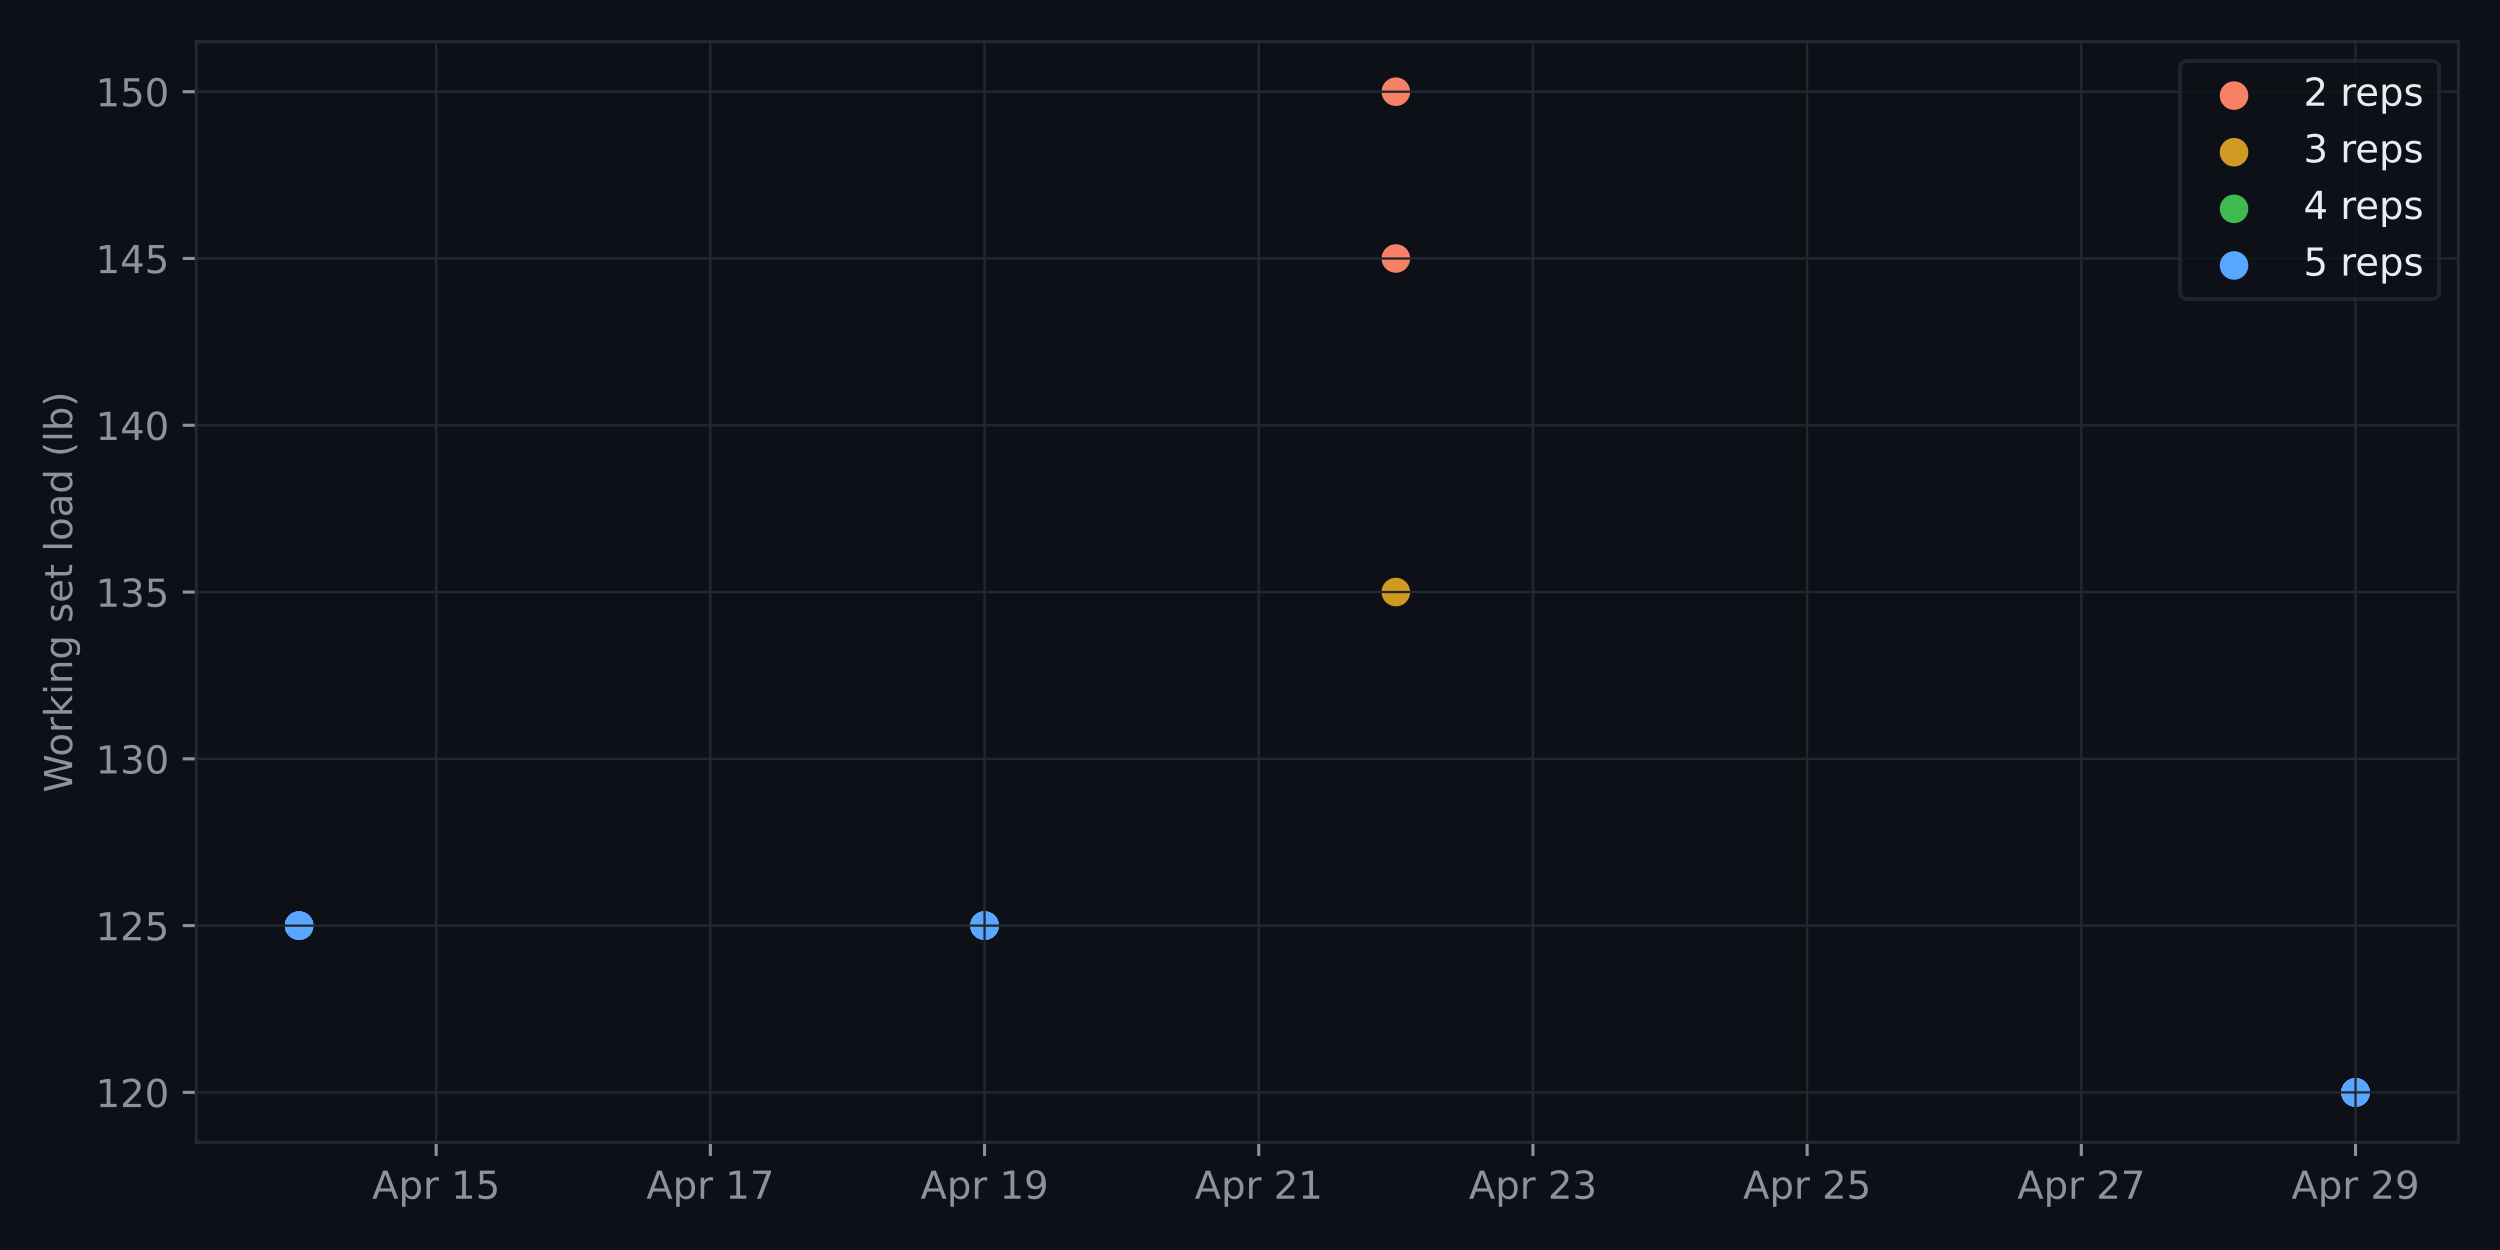
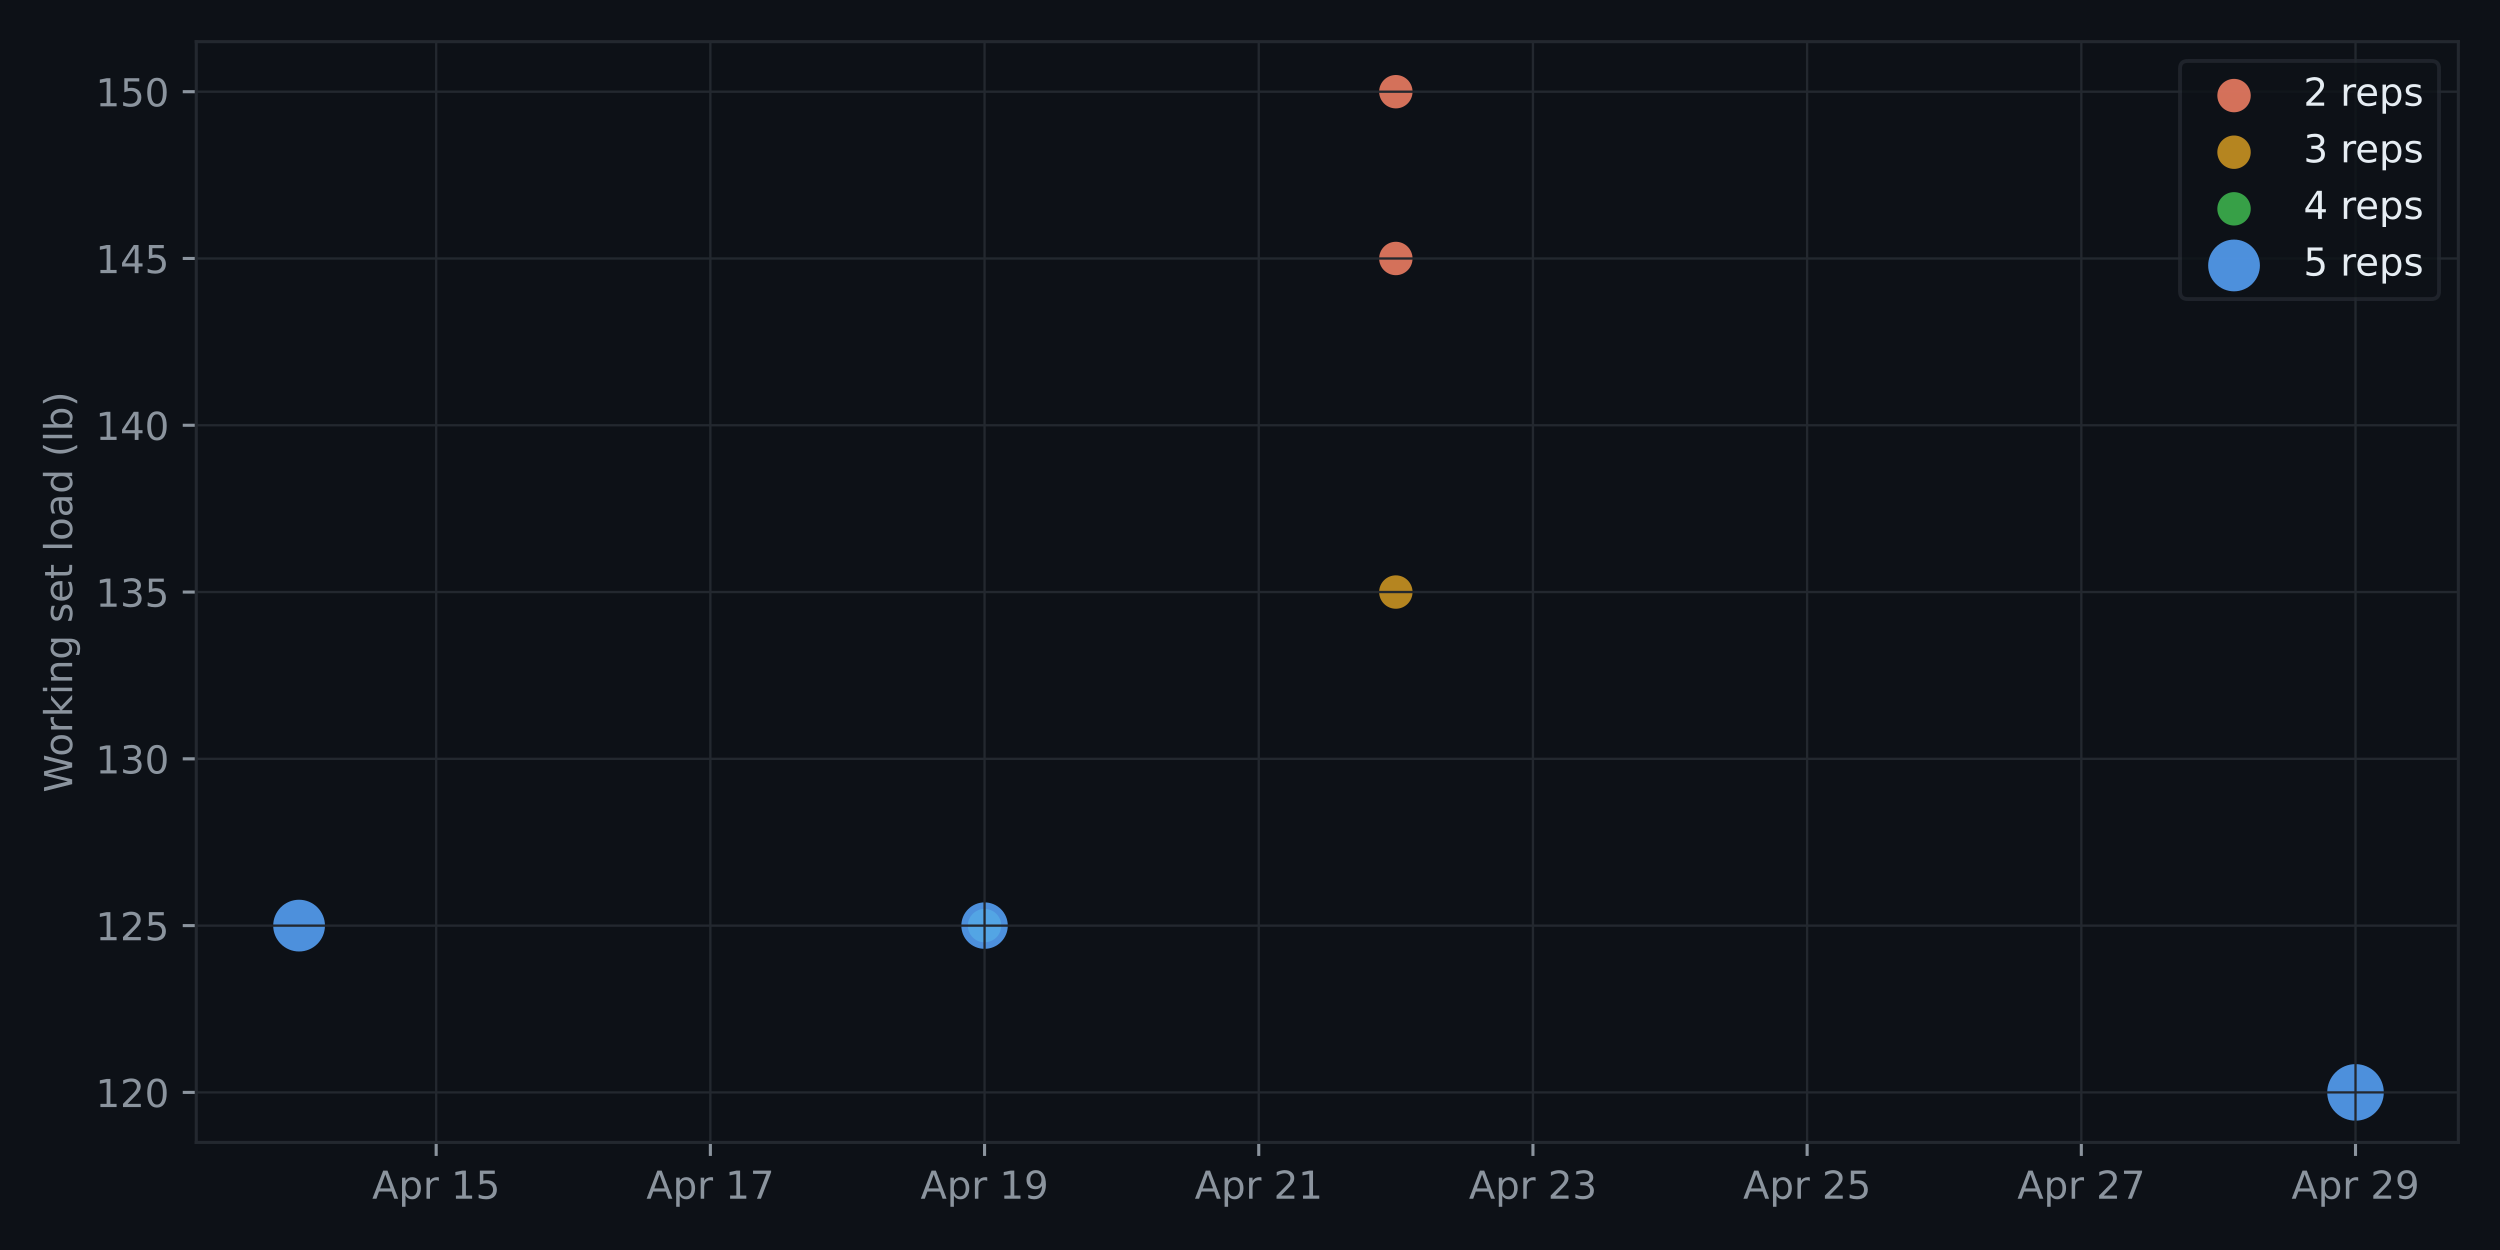
<svg xmlns="http://www.w3.org/2000/svg" xmlns:xlink="http://www.w3.org/1999/xlink" width="648pt" height="324pt" viewBox="0 0 648 324" version="1.1">
  <defs>
    <style type="text/css">*{stroke-linejoin: round; stroke-linecap: butt}</style>
  </defs>
  <g id="figure_1">
    <g id="patch_1">
      <path d="M 0 324  L 648 324  L 648 0  L 0 0  z " style="fill: #0d1117" />
    </g>
    <g id="axes_1">
      <g id="patch_2">
        <path d="M 50.87 296.12  L 637.2 296.12  L 637.2 10.8  L 50.87 10.8  z " style="fill: #0d1117" />
      </g>
      <g id="PathCollection_1">
-         <defs>
-           <path id="C0_0_40875db6db" d="M 0 3.708  C 0.983 3.708 1.927 3.317 2.622 2.622  C 3.317 1.927 3.708 0.983 3.708 -0  C 3.708 -0.983 3.317 -1.927 2.622 -2.622  C 1.927 -3.317 0.983 -3.708 0 -3.708  C -0.983 -3.708 -1.927 -3.317 -2.622 -2.622  C -3.317 -1.927 -3.708 -0.983 -3.708 0  C -3.708 0.983 -3.317 1.927 -2.622 2.622  C -1.927 3.317 -0.983 3.708 0 3.708  z " />
-         </defs>
-         <g clip-path="url(#p4d565f44de)">
-           <use xlink:href="#C0_0_40875db6db" x="361.803" y="66.999" style="fill: #f78166" />
-         </g>
-         <g clip-path="url(#p4d565f44de)">
-           <use xlink:href="#C0_0_40875db6db" x="361.803" y="23.769" style="fill: #f78166" />
-         </g>
+         <path d="M 361.803 71.33  C 362.951 71.33 364.052 70.873 364.864 70.061  C 365.676 69.249 366.133 68.148 366.133 66.999  C 366.133 65.851 365.676 64.75 364.864 63.938  C 364.052 63.126 362.951 62.669 361.803 62.669  C 360.654 62.669 359.553 63.126 358.741 63.938  C 357.929 64.75 357.472 65.851 357.472 66.999  C 357.472 68.148 357.929 69.249 358.741 70.061  C 359.553 70.873 360.654 71.33 361.803 71.33  z " clip-path="url(#p6fd872d9b6)" style="fill: #f78166; fill-opacity: 0.85" />
+         <path d="M 361.803 28.099  C 362.951 28.099 364.052 27.643 364.864 26.831  C 365.676 26.019 366.133 24.917 366.133 23.769  C 366.133 22.621 365.676 21.519 364.864 20.707  C 364.052 19.895 362.951 19.439 361.803 19.439  C 360.654 19.439 359.553 19.895 358.741 20.707  C 357.929 21.519 357.472 22.621 357.472 23.769  C 357.472 24.917 357.929 26.019 358.741 26.831  C 359.553 27.643 360.654 28.099 361.803 28.099  z " clip-path="url(#p6fd872d9b6)" style="fill: #f78166; fill-opacity: 0.85" />
      </g>
      <g id="PathCollection_2">
-         <path d="M 361.803 157.168  C 362.786 157.168 363.729 156.777 364.425 156.082  C 365.12 155.387 365.511 154.443 365.511 153.46  C 365.511 152.477 365.12 151.533 364.425 150.838  C 363.729 150.143 362.786 149.752 361.803 149.752  C 360.819 149.752 359.876 150.143 359.181 150.838  C 358.485 151.533 358.094 152.477 358.094 153.46  C 358.094 154.443 358.485 155.387 359.181 156.082  C 359.876 156.777 360.819 157.168 361.803 157.168  z " clip-path="url(#p4d565f44de)" style="fill: #d29922" />
+         <path d="M 361.803 157.79  C 362.951 157.79 364.052 157.334 364.864 156.522  C 365.676 155.71 366.133 154.608 366.133 153.46  C 366.133 152.312 365.676 151.21 364.864 150.398  C 364.052 149.586 362.951 149.13 361.803 149.13  C 360.654 149.13 359.553 149.586 358.741 150.398  C 357.929 151.21 357.472 152.312 357.472 153.46  C 357.472 154.608 357.929 155.71 358.741 156.522  C 359.553 157.334 360.654 157.79 361.803 157.79  z " clip-path="url(#p6fd872d9b6)" style="fill: #d29922; fill-opacity: 0.85" />
      </g>
      <g id="PathCollection_3">
-         <path d="M 255.197 243.629  C 256.181 243.629 257.124 243.238 257.819 242.543  C 258.515 241.847 258.905 240.904 258.905 239.921  C 258.905 238.937 258.515 237.994 257.819 237.299  C 257.124 236.603 256.181 236.213 255.197 236.213  C 254.214 236.213 253.27 236.603 252.575 237.299  C 251.88 237.994 251.489 238.937 251.489 239.921  C 251.489 240.904 251.88 241.847 252.575 242.543  C 253.27 243.238 254.214 243.629 255.197 243.629  z " clip-path="url(#p4d565f44de)" style="fill: #3fb950" />
+         <path d="M 255.197 244.251  C 256.345 244.251 257.447 243.794 258.259 242.982  C 259.071 242.17 259.527 241.069 259.527 239.921  C 259.527 238.772 259.071 237.671 258.259 236.859  C 257.447 236.047 256.345 235.59 255.197 235.59  C 254.049 235.59 252.947 236.047 252.135 236.859  C 251.323 237.671 250.867 238.772 250.867 239.921  C 250.867 241.069 251.323 242.17 252.135 242.982  C 252.947 243.794 254.049 244.251 255.197 244.251  z " clip-path="url(#p6fd872d9b6)" style="fill: #3fb950; fill-opacity: 0.85" />
      </g>
      <g id="PathCollection_4">
-         <defs>
-           <path id="C1_0_0ef312a662" d="M 0 3.708  C 0.983 3.708 1.927 3.317 2.622 2.622  C 3.317 1.927 3.708 0.983 3.708 -0  C 3.708 -0.983 3.317 -1.927 2.622 -2.622  C 1.927 -3.317 0.983 -3.708 0 -3.708  C -0.983 -3.708 -1.927 -3.317 -2.622 -2.622  C -3.317 -1.927 -3.708 -0.983 -3.708 0  C -3.708 0.983 -3.317 1.927 -2.622 2.622  C -1.927 3.317 -0.983 3.708 0 3.708  z " />
-         </defs>
-         <g clip-path="url(#p4d565f44de)">
-           <use xlink:href="#C1_0_0ef312a662" x="77.521" y="239.921" style="fill: #58a6ff" />
-         </g>
-         <g clip-path="url(#p4d565f44de)">
-           <use xlink:href="#C1_0_0ef312a662" x="77.521" y="239.921" style="fill: #58a6ff" />
-         </g>
-         <g clip-path="url(#p4d565f44de)">
-           <use xlink:href="#C1_0_0ef312a662" x="77.521" y="239.921" style="fill: #58a6ff" />
-         </g>
-         <g clip-path="url(#p4d565f44de)">
-           <use xlink:href="#C1_0_0ef312a662" x="77.521" y="239.921" style="fill: #58a6ff" />
-         </g>
-         <g clip-path="url(#p4d565f44de)">
-           <use xlink:href="#C1_0_0ef312a662" x="255.197" y="239.921" style="fill: #58a6ff" />
-         </g>
-         <g clip-path="url(#p4d565f44de)">
-           <use xlink:href="#C1_0_0ef312a662" x="255.197" y="239.921" style="fill: #58a6ff" />
-         </g>
-         <g clip-path="url(#p4d565f44de)">
-           <use xlink:href="#C1_0_0ef312a662" x="255.197" y="239.921" style="fill: #58a6ff" />
-         </g>
-         <g clip-path="url(#p4d565f44de)">
-           <use xlink:href="#C1_0_0ef312a662" x="610.549" y="283.151" style="fill: #58a6ff" />
-         </g>
-         <g clip-path="url(#p4d565f44de)">
-           <use xlink:href="#C1_0_0ef312a662" x="610.549" y="283.151" style="fill: #58a6ff" />
-         </g>
-         <g clip-path="url(#p4d565f44de)">
-           <use xlink:href="#C1_0_0ef312a662" x="610.549" y="283.151" style="fill: #58a6ff" />
-         </g>
-         <g clip-path="url(#p4d565f44de)">
-           <use xlink:href="#C1_0_0ef312a662" x="610.549" y="283.151" style="fill: #58a6ff" />
-         </g>
-         <g clip-path="url(#p4d565f44de)">
-           <use xlink:href="#C1_0_0ef312a662" x="610.549" y="283.151" style="fill: #58a6ff" />
-         </g>
+         <path d="M 77.521 246.629  C 79.3 246.629 81.007 245.922 82.265 244.664  C 83.523 243.406 84.23 241.7 84.23 239.921  C 84.23 238.142 83.523 236.435 82.265 235.177  C 81.007 233.919 79.3 233.212 77.521 233.212  C 75.742 233.212 74.036 233.919 72.778 235.177  C 71.52 236.435 70.813 238.142 70.813 239.921  C 70.813 241.7 71.52 243.406 72.778 244.664  C 74.036 245.922 75.742 246.629 77.521 246.629  z " clip-path="url(#p6fd872d9b6)" style="fill: #58a6ff; fill-opacity: 0.85" />
+         <path d="M 255.197 245.941  C 256.794 245.941 258.325 245.307 259.454 244.178  C 260.584 243.049 261.218 241.517 261.218 239.921  C 261.218 238.324 260.584 236.792 259.454 235.663  C 258.325 234.534 256.794 233.9 255.197 233.9  C 253.6 233.9 252.069 234.534 250.94 235.663  C 249.811 236.792 249.176 238.324 249.176 239.921  C 249.176 241.517 249.811 243.049 250.94 244.178  C 252.069 245.307 253.6 245.941 255.197 245.941  z " clip-path="url(#p6fd872d9b6)" style="fill: #58a6ff; fill-opacity: 0.85" />
+         <path d="M 610.549 290.482  C 612.493 290.482 614.358 289.71 615.733 288.335  C 617.108 286.96 617.88 285.095 617.88 283.151  C 617.88 281.207 617.108 279.342 615.733 277.967  C 614.358 276.592 612.493 275.819 610.549 275.819  C 608.604 275.819 606.739 276.592 605.365 277.967  C 603.99 279.342 603.217 281.207 603.217 283.151  C 603.217 285.095 603.99 286.96 605.365 288.335  C 606.739 289.71 608.604 290.482 610.549 290.482  z " clip-path="url(#p6fd872d9b6)" style="fill: #58a6ff; fill-opacity: 0.85" />
      </g>
      <g id="matplotlib.axis_1">
        <g id="xtick_1">
          <g id="line2d_1">
-             <path d="M 113.057 296.12  L 113.057 10.8  " clip-path="url(#p4d565f44de)" style="fill: none; stroke: #23282f; stroke-width: 0.6; stroke-linecap: square" />
+             <path d="M 113.057 296.12  L 113.057 10.8  " clip-path="url(#p6fd872d9b6)" style="fill: none; stroke: #23282f; stroke-width: 0.6; stroke-linecap: square" />
          </g>
          <g id="line2d_2">
            <defs>
-               <path id="mc0f824af54" d="M 0 0  L 0 3.5  " style="stroke: #8b949e; stroke-width: 0.8" />
+               <path id="md161ee14af" d="M 0 0  L 0 3.5  " style="stroke: #8b949e; stroke-width: 0.8" />
            </defs>
            <g>
-               <use xlink:href="#mc0f824af54" x="113.057" y="296.12" style="fill: #8b949e; stroke: #8b949e; stroke-width: 0.8" />
+               <use xlink:href="#md161ee14af" x="113.057" y="296.12" style="fill: #8b949e; stroke: #8b949e; stroke-width: 0.8" />
            </g>
          </g>
          <g id="text_1">
            <g style="fill: #8b949e" transform="translate(96.45495 310.7184) scale(0.1 -0.1)">
              <defs>
                <path id="DejaVuSans-41" d="M 2188 4044  L 1331 1722  L 3047 1722  L 2188 4044  z M 1831 4666  L 2547 4666  L 4325 0  L 3669 0  L 3244 1197  L 1141 1197  L 716 0  L 50 0  L 1831 4666  z " transform="scale(0.015625)" />
                <path id="DejaVuSans-70" d="M 1159 525  L 1159 -1331  L 581 -1331  L 581 3500  L 1159 3500  L 1159 2969  Q 1341 3281 1617 3432  Q 1894 3584 2278 3584  Q 2916 3584 3314 3078  Q 3713 2572 3713 1747  Q 3713 922 3314 415  Q 2916 -91 2278 -91  Q 1894 -91 1617 61  Q 1341 213 1159 525  z M 3116 1747  Q 3116 2381 2855 2742  Q 2594 3103 2138 3103  Q 1681 3103 1420 2742  Q 1159 2381 1159 1747  Q 1159 1113 1420 752  Q 1681 391 2138 391  Q 2594 391 2855 752  Q 3116 1113 3116 1747  z " transform="scale(0.015625)" />
                <path id="DejaVuSans-72" d="M 2631 2963  Q 2534 3019 2420 3045  Q 2306 3072 2169 3072  Q 1681 3072 1420 2755  Q 1159 2438 1159 1844  L 1159 0  L 581 0  L 581 3500  L 1159 3500  L 1159 2956  Q 1341 3275 1631 3429  Q 1922 3584 2338 3584  Q 2397 3584 2469 3576  Q 2541 3569 2628 3553  L 2631 2963  z " transform="scale(0.015625)" />
                <path id="DejaVuSans-20" transform="scale(0.015625)" />
                <path id="DejaVuSans-31" d="M 794 531  L 1825 531  L 1825 4091  L 703 3866  L 703 4441  L 1819 4666  L 2450 4666  L 2450 531  L 3481 531  L 3481 0  L 794 0  L 794 531  z " transform="scale(0.015625)" />
                <path id="DejaVuSans-35" d="M 691 4666  L 3169 4666  L 3169 4134  L 1269 4134  L 1269 2991  Q 1406 3038 1543 3061  Q 1681 3084 1819 3084  Q 2600 3084 3056 2656  Q 3513 2228 3513 1497  Q 3513 744 3044 326  Q 2575 -91 1722 -91  Q 1428 -91 1123 -41  Q 819 9 494 109  L 494 744  Q 775 591 1075 516  Q 1375 441 1709 441  Q 2250 441 2565 725  Q 2881 1009 2881 1497  Q 2881 1984 2565 2268  Q 2250 2553 1709 2553  Q 1456 2553 1204 2497  Q 953 2441 691 2322  L 691 4666  z " transform="scale(0.015625)" />
              </defs>
              <use xlink:href="#DejaVuSans-41" />
              <use xlink:href="#DejaVuSans-70" x="68.408" />
              <use xlink:href="#DejaVuSans-72" x="131.885" />
              <use xlink:href="#DejaVuSans-20" x="172.998" />
              <use xlink:href="#DejaVuSans-31" x="204.785" />
              <use xlink:href="#DejaVuSans-35" x="268.408" />
            </g>
          </g>
        </g>
        <g id="xtick_2">
          <g id="line2d_3">
-             <path d="M 184.127 296.12  L 184.127 10.8  " clip-path="url(#p4d565f44de)" style="fill: none; stroke: #23282f; stroke-width: 0.6; stroke-linecap: square" />
+             <path d="M 184.127 296.12  L 184.127 10.8  " clip-path="url(#p6fd872d9b6)" style="fill: none; stroke: #23282f; stroke-width: 0.6; stroke-linecap: square" />
          </g>
          <g id="line2d_4">
            <g>
-               <use xlink:href="#mc0f824af54" x="184.127" y="296.12" style="fill: #8b949e; stroke: #8b949e; stroke-width: 0.8" />
+               <use xlink:href="#md161ee14af" x="184.127" y="296.12" style="fill: #8b949e; stroke: #8b949e; stroke-width: 0.8" />
            </g>
          </g>
          <g id="text_2">
            <g style="fill: #8b949e" transform="translate(167.5253 310.7184) scale(0.1 -0.1)">
              <defs>
                <path id="DejaVuSans-37" d="M 525 4666  L 3525 4666  L 3525 4397  L 1831 0  L 1172 0  L 2766 4134  L 525 4134  L 525 4666  z " transform="scale(0.015625)" />
              </defs>
              <use xlink:href="#DejaVuSans-41" />
              <use xlink:href="#DejaVuSans-70" x="68.408" />
              <use xlink:href="#DejaVuSans-72" x="131.885" />
              <use xlink:href="#DejaVuSans-20" x="172.998" />
              <use xlink:href="#DejaVuSans-31" x="204.785" />
              <use xlink:href="#DejaVuSans-37" x="268.408" />
            </g>
          </g>
        </g>
        <g id="xtick_3">
          <g id="line2d_5">
-             <path d="M 255.197 296.12  L 255.197 10.8  " clip-path="url(#p4d565f44de)" style="fill: none; stroke: #23282f; stroke-width: 0.6; stroke-linecap: square" />
+             <path d="M 255.197 296.12  L 255.197 10.8  " clip-path="url(#p6fd872d9b6)" style="fill: none; stroke: #23282f; stroke-width: 0.6; stroke-linecap: square" />
          </g>
          <g id="line2d_6">
            <g>
-               <use xlink:href="#mc0f824af54" x="255.197" y="296.12" style="fill: #8b949e; stroke: #8b949e; stroke-width: 0.8" />
+               <use xlink:href="#md161ee14af" x="255.197" y="296.12" style="fill: #8b949e; stroke: #8b949e; stroke-width: 0.8" />
            </g>
          </g>
          <g id="text_3">
            <g style="fill: #8b949e" transform="translate(238.5956 310.7184) scale(0.1 -0.1)">
              <defs>
                <path id="DejaVuSans-39" d="M 703 97  L 703 672  Q 941 559 1184 500  Q 1428 441 1663 441  Q 2288 441 2617 861  Q 2947 1281 2994 2138  Q 2813 1869 2534 1725  Q 2256 1581 1919 1581  Q 1219 1581 811 2004  Q 403 2428 403 3163  Q 403 3881 828 4315  Q 1253 4750 1959 4750  Q 2769 4750 3195 4129  Q 3622 3509 3622 2328  Q 3622 1225 3098 567  Q 2575 -91 1691 -91  Q 1453 -91 1209 -44  Q 966 3 703 97  z M 1959 2075  Q 2384 2075 2632 2365  Q 2881 2656 2881 3163  Q 2881 3666 2632 3958  Q 2384 4250 1959 4250  Q 1534 4250 1286 3958  Q 1038 3666 1038 3163  Q 1038 2656 1286 2365  Q 1534 2075 1959 2075  z " transform="scale(0.015625)" />
              </defs>
              <use xlink:href="#DejaVuSans-41" />
              <use xlink:href="#DejaVuSans-70" x="68.408" />
              <use xlink:href="#DejaVuSans-72" x="131.885" />
              <use xlink:href="#DejaVuSans-20" x="172.998" />
              <use xlink:href="#DejaVuSans-31" x="204.785" />
              <use xlink:href="#DejaVuSans-39" x="268.408" />
            </g>
          </g>
        </g>
        <g id="xtick_4">
          <g id="line2d_7">
-             <path d="M 326.267 296.12  L 326.267 10.8  " clip-path="url(#p4d565f44de)" style="fill: none; stroke: #23282f; stroke-width: 0.6; stroke-linecap: square" />
+             <path d="M 326.267 296.12  L 326.267 10.8  " clip-path="url(#p6fd872d9b6)" style="fill: none; stroke: #23282f; stroke-width: 0.6; stroke-linecap: square" />
          </g>
          <g id="line2d_8">
            <g>
-               <use xlink:href="#mc0f824af54" x="326.267" y="296.12" style="fill: #8b949e; stroke: #8b949e; stroke-width: 0.8" />
+               <use xlink:href="#md161ee14af" x="326.267" y="296.12" style="fill: #8b949e; stroke: #8b949e; stroke-width: 0.8" />
            </g>
          </g>
          <g id="text_4">
            <g style="fill: #8b949e" transform="translate(309.6659 310.7184) scale(0.1 -0.1)">
              <defs>
                <path id="DejaVuSans-32" d="M 1228 531  L 3431 531  L 3431 0  L 469 0  L 469 531  Q 828 903 1448 1529  Q 2069 2156 2228 2338  Q 2531 2678 2651 2914  Q 2772 3150 2772 3378  Q 2772 3750 2511 3984  Q 2250 4219 1831 4219  Q 1534 4219 1204 4116  Q 875 4013 500 3803  L 500 4441  Q 881 4594 1212 4672  Q 1544 4750 1819 4750  Q 2544 4750 2975 4387  Q 3406 4025 3406 3419  Q 3406 3131 3298 2873  Q 3191 2616 2906 2266  Q 2828 2175 2409 1742  Q 1991 1309 1228 531  z " transform="scale(0.015625)" />
              </defs>
              <use xlink:href="#DejaVuSans-41" />
              <use xlink:href="#DejaVuSans-70" x="68.408" />
              <use xlink:href="#DejaVuSans-72" x="131.885" />
              <use xlink:href="#DejaVuSans-20" x="172.998" />
              <use xlink:href="#DejaVuSans-32" x="204.785" />
              <use xlink:href="#DejaVuSans-31" x="268.408" />
            </g>
          </g>
        </g>
        <g id="xtick_5">
          <g id="line2d_9">
-             <path d="M 397.338 296.12  L 397.338 10.8  " clip-path="url(#p4d565f44de)" style="fill: none; stroke: #23282f; stroke-width: 0.6; stroke-linecap: square" />
+             <path d="M 397.338 296.12  L 397.338 10.8  " clip-path="url(#p6fd872d9b6)" style="fill: none; stroke: #23282f; stroke-width: 0.6; stroke-linecap: square" />
          </g>
          <g id="line2d_10">
            <g>
-               <use xlink:href="#mc0f824af54" x="397.338" y="296.12" style="fill: #8b949e; stroke: #8b949e; stroke-width: 0.8" />
+               <use xlink:href="#md161ee14af" x="397.338" y="296.12" style="fill: #8b949e; stroke: #8b949e; stroke-width: 0.8" />
            </g>
          </g>
          <g id="text_5">
            <g style="fill: #8b949e" transform="translate(380.7362 310.7184) scale(0.1 -0.1)">
              <defs>
                <path id="DejaVuSans-33" d="M 2597 2516  Q 3050 2419 3304 2112  Q 3559 1806 3559 1356  Q 3559 666 3084 287  Q 2609 -91 1734 -91  Q 1441 -91 1130 -33  Q 819 25 488 141  L 488 750  Q 750 597 1062 519  Q 1375 441 1716 441  Q 2309 441 2620 675  Q 2931 909 2931 1356  Q 2931 1769 2642 2001  Q 2353 2234 1838 2234  L 1294 2234  L 1294 2753  L 1863 2753  Q 2328 2753 2575 2939  Q 2822 3125 2822 3475  Q 2822 3834 2567 4026  Q 2313 4219 1838 4219  Q 1578 4219 1281 4162  Q 984 4106 628 3988  L 628 4550  Q 988 4650 1302 4700  Q 1616 4750 1894 4750  Q 2613 4750 3031 4423  Q 3450 4097 3450 3541  Q 3450 3153 3228 2886  Q 3006 2619 2597 2516  z " transform="scale(0.015625)" />
              </defs>
              <use xlink:href="#DejaVuSans-41" />
              <use xlink:href="#DejaVuSans-70" x="68.408" />
              <use xlink:href="#DejaVuSans-72" x="131.885" />
              <use xlink:href="#DejaVuSans-20" x="172.998" />
              <use xlink:href="#DejaVuSans-32" x="204.785" />
              <use xlink:href="#DejaVuSans-33" x="268.408" />
            </g>
          </g>
        </g>
        <g id="xtick_6">
          <g id="line2d_11">
-             <path d="M 468.408 296.12  L 468.408 10.8  " clip-path="url(#p4d565f44de)" style="fill: none; stroke: #23282f; stroke-width: 0.6; stroke-linecap: square" />
+             <path d="M 468.408 296.12  L 468.408 10.8  " clip-path="url(#p6fd872d9b6)" style="fill: none; stroke: #23282f; stroke-width: 0.6; stroke-linecap: square" />
          </g>
          <g id="line2d_12">
            <g>
-               <use xlink:href="#mc0f824af54" x="468.408" y="296.12" style="fill: #8b949e; stroke: #8b949e; stroke-width: 0.8" />
+               <use xlink:href="#md161ee14af" x="468.408" y="296.12" style="fill: #8b949e; stroke: #8b949e; stroke-width: 0.8" />
            </g>
          </g>
          <g id="text_6">
            <g style="fill: #8b949e" transform="translate(451.8065 310.7184) scale(0.1 -0.1)">
              <use xlink:href="#DejaVuSans-41" />
              <use xlink:href="#DejaVuSans-70" x="68.408" />
              <use xlink:href="#DejaVuSans-72" x="131.885" />
              <use xlink:href="#DejaVuSans-20" x="172.998" />
              <use xlink:href="#DejaVuSans-32" x="204.785" />
              <use xlink:href="#DejaVuSans-35" x="268.408" />
            </g>
          </g>
        </g>
        <g id="xtick_7">
          <g id="line2d_13">
-             <path d="M 539.478 296.12  L 539.478 10.8  " clip-path="url(#p4d565f44de)" style="fill: none; stroke: #23282f; stroke-width: 0.6; stroke-linecap: square" />
+             <path d="M 539.478 296.12  L 539.478 10.8  " clip-path="url(#p6fd872d9b6)" style="fill: none; stroke: #23282f; stroke-width: 0.6; stroke-linecap: square" />
          </g>
          <g id="line2d_14">
            <g>
-               <use xlink:href="#mc0f824af54" x="539.478" y="296.12" style="fill: #8b949e; stroke: #8b949e; stroke-width: 0.8" />
+               <use xlink:href="#md161ee14af" x="539.478" y="296.12" style="fill: #8b949e; stroke: #8b949e; stroke-width: 0.8" />
            </g>
          </g>
          <g id="text_7">
            <g style="fill: #8b949e" transform="translate(522.8768 310.7184) scale(0.1 -0.1)">
              <use xlink:href="#DejaVuSans-41" />
              <use xlink:href="#DejaVuSans-70" x="68.408" />
              <use xlink:href="#DejaVuSans-72" x="131.885" />
              <use xlink:href="#DejaVuSans-20" x="172.998" />
              <use xlink:href="#DejaVuSans-32" x="204.785" />
              <use xlink:href="#DejaVuSans-37" x="268.408" />
            </g>
          </g>
        </g>
        <g id="xtick_8">
          <g id="line2d_15">
-             <path d="M 610.549 296.12  L 610.549 10.8  " clip-path="url(#p4d565f44de)" style="fill: none; stroke: #23282f; stroke-width: 0.6; stroke-linecap: square" />
+             <path d="M 610.549 296.12  L 610.549 10.8  " clip-path="url(#p6fd872d9b6)" style="fill: none; stroke: #23282f; stroke-width: 0.6; stroke-linecap: square" />
          </g>
          <g id="line2d_16">
            <g>
-               <use xlink:href="#mc0f824af54" x="610.549" y="296.12" style="fill: #8b949e; stroke: #8b949e; stroke-width: 0.8" />
+               <use xlink:href="#md161ee14af" x="610.549" y="296.12" style="fill: #8b949e; stroke: #8b949e; stroke-width: 0.8" />
            </g>
          </g>
          <g id="text_8">
            <g style="fill: #8b949e" transform="translate(593.9471 310.7184) scale(0.1 -0.1)">
              <use xlink:href="#DejaVuSans-41" />
              <use xlink:href="#DejaVuSans-70" x="68.408" />
              <use xlink:href="#DejaVuSans-72" x="131.885" />
              <use xlink:href="#DejaVuSans-20" x="172.998" />
              <use xlink:href="#DejaVuSans-32" x="204.785" />
              <use xlink:href="#DejaVuSans-39" x="268.408" />
            </g>
          </g>
        </g>
      </g>
      <g id="matplotlib.axis_2">
        <g id="ytick_1">
          <g id="line2d_17">
-             <path d="M 50.87 283.151  L 637.2 283.151  " clip-path="url(#p4d565f44de)" style="fill: none; stroke: #23282f; stroke-width: 0.6; stroke-linecap: square" />
+             <path d="M 50.87 283.151  L 637.2 283.151  " clip-path="url(#p6fd872d9b6)" style="fill: none; stroke: #23282f; stroke-width: 0.6; stroke-linecap: square" />
          </g>
          <g id="line2d_18">
            <defs>
-               <path id="m13a5a84252" d="M 0 0  L -3.5 0  " style="stroke: #8b949e; stroke-width: 0.8" />
+               <path id="m1bb41bab24" d="M 0 0  L -3.5 0  " style="stroke: #8b949e; stroke-width: 0.8" />
            </defs>
            <g>
-               <use xlink:href="#m13a5a84252" x="50.87" y="283.151" style="fill: #8b949e; stroke: #8b949e; stroke-width: 0.8" />
+               <use xlink:href="#m1bb41bab24" x="50.87" y="283.151" style="fill: #8b949e; stroke: #8b949e; stroke-width: 0.8" />
            </g>
          </g>
          <g id="text_9">
            <g style="fill: #8b949e" transform="translate(24.7825 286.9501) scale(0.1 -0.1)">
              <defs>
                <path id="DejaVuSans-30" d="M 2034 4250  Q 1547 4250 1301 3770  Q 1056 3291 1056 2328  Q 1056 1369 1301 889  Q 1547 409 2034 409  Q 2525 409 2770 889  Q 3016 1369 3016 2328  Q 3016 3291 2770 3770  Q 2525 4250 2034 4250  z M 2034 4750  Q 2819 4750 3233 4129  Q 3647 3509 3647 2328  Q 3647 1150 3233 529  Q 2819 -91 2034 -91  Q 1250 -91 836 529  Q 422 1150 422 2328  Q 422 3509 836 4129  Q 1250 4750 2034 4750  z " transform="scale(0.015625)" />
              </defs>
              <use xlink:href="#DejaVuSans-31" />
              <use xlink:href="#DejaVuSans-32" x="63.623" />
              <use xlink:href="#DejaVuSans-30" x="127.246" />
            </g>
          </g>
        </g>
        <g id="ytick_2">
          <g id="line2d_19">
-             <path d="M 50.87 239.921  L 637.2 239.921  " clip-path="url(#p4d565f44de)" style="fill: none; stroke: #23282f; stroke-width: 0.6; stroke-linecap: square" />
+             <path d="M 50.87 239.921  L 637.2 239.921  " clip-path="url(#p6fd872d9b6)" style="fill: none; stroke: #23282f; stroke-width: 0.6; stroke-linecap: square" />
          </g>
          <g id="line2d_20">
            <g>
-               <use xlink:href="#m13a5a84252" x="50.87" y="239.921" style="fill: #8b949e; stroke: #8b949e; stroke-width: 0.8" />
+               <use xlink:href="#m1bb41bab24" x="50.87" y="239.921" style="fill: #8b949e; stroke: #8b949e; stroke-width: 0.8" />
            </g>
          </g>
          <g id="text_10">
            <g style="fill: #8b949e" transform="translate(24.7825 243.7198) scale(0.1 -0.1)">
              <use xlink:href="#DejaVuSans-31" />
              <use xlink:href="#DejaVuSans-32" x="63.623" />
              <use xlink:href="#DejaVuSans-35" x="127.246" />
            </g>
          </g>
        </g>
        <g id="ytick_3">
          <g id="line2d_21">
-             <path d="M 50.87 196.69  L 637.2 196.69  " clip-path="url(#p4d565f44de)" style="fill: none; stroke: #23282f; stroke-width: 0.6; stroke-linecap: square" />
+             <path d="M 50.87 196.69  L 637.2 196.69  " clip-path="url(#p6fd872d9b6)" style="fill: none; stroke: #23282f; stroke-width: 0.6; stroke-linecap: square" />
          </g>
          <g id="line2d_22">
            <g>
-               <use xlink:href="#m13a5a84252" x="50.87" y="196.69" style="fill: #8b949e; stroke: #8b949e; stroke-width: 0.8" />
+               <use xlink:href="#m1bb41bab24" x="50.87" y="196.69" style="fill: #8b949e; stroke: #8b949e; stroke-width: 0.8" />
            </g>
          </g>
          <g id="text_11">
            <g style="fill: #8b949e" transform="translate(24.7825 200.4895) scale(0.1 -0.1)">
              <use xlink:href="#DejaVuSans-31" />
              <use xlink:href="#DejaVuSans-33" x="63.623" />
              <use xlink:href="#DejaVuSans-30" x="127.246" />
            </g>
          </g>
        </g>
        <g id="ytick_4">
          <g id="line2d_23">
-             <path d="M 50.87 153.46  L 637.2 153.46  " clip-path="url(#p4d565f44de)" style="fill: none; stroke: #23282f; stroke-width: 0.6; stroke-linecap: square" />
+             <path d="M 50.87 153.46  L 637.2 153.46  " clip-path="url(#p6fd872d9b6)" style="fill: none; stroke: #23282f; stroke-width: 0.6; stroke-linecap: square" />
          </g>
          <g id="line2d_24">
            <g>
-               <use xlink:href="#m13a5a84252" x="50.87" y="153.46" style="fill: #8b949e; stroke: #8b949e; stroke-width: 0.8" />
+               <use xlink:href="#m1bb41bab24" x="50.87" y="153.46" style="fill: #8b949e; stroke: #8b949e; stroke-width: 0.8" />
            </g>
          </g>
          <g id="text_12">
            <g style="fill: #8b949e" transform="translate(24.7825 157.2592) scale(0.1 -0.1)">
              <use xlink:href="#DejaVuSans-31" />
              <use xlink:href="#DejaVuSans-33" x="63.623" />
              <use xlink:href="#DejaVuSans-35" x="127.246" />
            </g>
          </g>
        </g>
        <g id="ytick_5">
          <g id="line2d_25">
-             <path d="M 50.87 110.23  L 637.2 110.23  " clip-path="url(#p4d565f44de)" style="fill: none; stroke: #23282f; stroke-width: 0.6; stroke-linecap: square" />
+             <path d="M 50.87 110.23  L 637.2 110.23  " clip-path="url(#p6fd872d9b6)" style="fill: none; stroke: #23282f; stroke-width: 0.6; stroke-linecap: square" />
          </g>
          <g id="line2d_26">
            <g>
-               <use xlink:href="#m13a5a84252" x="50.87" y="110.23" style="fill: #8b949e; stroke: #8b949e; stroke-width: 0.8" />
+               <use xlink:href="#m1bb41bab24" x="50.87" y="110.23" style="fill: #8b949e; stroke: #8b949e; stroke-width: 0.8" />
            </g>
          </g>
          <g id="text_13">
            <g style="fill: #8b949e" transform="translate(24.7825 114.0289) scale(0.1 -0.1)">
              <defs>
                <path id="DejaVuSans-34" d="M 2419 4116  L 825 1625  L 2419 1625  L 2419 4116  z M 2253 4666  L 3047 4666  L 3047 1625  L 3713 1625  L 3713 1100  L 3047 1100  L 3047 0  L 2419 0  L 2419 1100  L 313 1100  L 313 1709  L 2253 4666  z " transform="scale(0.015625)" />
              </defs>
              <use xlink:href="#DejaVuSans-31" />
              <use xlink:href="#DejaVuSans-34" x="63.623" />
              <use xlink:href="#DejaVuSans-30" x="127.246" />
            </g>
          </g>
        </g>
        <g id="ytick_6">
          <g id="line2d_27">
-             <path d="M 50.87 66.999  L 637.2 66.999  " clip-path="url(#p4d565f44de)" style="fill: none; stroke: #23282f; stroke-width: 0.6; stroke-linecap: square" />
+             <path d="M 50.87 66.999  L 637.2 66.999  " clip-path="url(#p6fd872d9b6)" style="fill: none; stroke: #23282f; stroke-width: 0.6; stroke-linecap: square" />
          </g>
          <g id="line2d_28">
            <g>
-               <use xlink:href="#m13a5a84252" x="50.87" y="66.999" style="fill: #8b949e; stroke: #8b949e; stroke-width: 0.8" />
+               <use xlink:href="#m1bb41bab24" x="50.87" y="66.999" style="fill: #8b949e; stroke: #8b949e; stroke-width: 0.8" />
            </g>
          </g>
          <g id="text_14">
            <g style="fill: #8b949e" transform="translate(24.7825 70.79861) scale(0.1 -0.1)">
              <use xlink:href="#DejaVuSans-31" />
              <use xlink:href="#DejaVuSans-34" x="63.623" />
              <use xlink:href="#DejaVuSans-35" x="127.246" />
            </g>
          </g>
        </g>
        <g id="ytick_7">
          <g id="line2d_29">
-             <path d="M 50.87 23.769  L 637.2 23.769  " clip-path="url(#p4d565f44de)" style="fill: none; stroke: #23282f; stroke-width: 0.6; stroke-linecap: square" />
+             <path d="M 50.87 23.769  L 637.2 23.769  " clip-path="url(#p6fd872d9b6)" style="fill: none; stroke: #23282f; stroke-width: 0.6; stroke-linecap: square" />
          </g>
          <g id="line2d_30">
            <g>
-               <use xlink:href="#m13a5a84252" x="50.87" y="23.769" style="fill: #8b949e; stroke: #8b949e; stroke-width: 0.8" />
+               <use xlink:href="#m1bb41bab24" x="50.87" y="23.769" style="fill: #8b949e; stroke: #8b949e; stroke-width: 0.8" />
            </g>
          </g>
          <g id="text_15">
            <g style="fill: #8b949e" transform="translate(24.7825 27.56831) scale(0.1 -0.1)">
              <use xlink:href="#DejaVuSans-31" />
              <use xlink:href="#DejaVuSans-35" x="63.623" />
              <use xlink:href="#DejaVuSans-30" x="127.246" />
            </g>
          </g>
        </g>
        <g id="text_16">
          <g style="fill: #8b949e" transform="translate(18.70281 205.4123) rotate(-90) scale(0.1 -0.1)">
            <defs>
              <path id="DejaVuSans-57" d="M 213 4666  L 850 4666  L 1831 722  L 2809 4666  L 3519 4666  L 4500 722  L 5478 4666  L 6119 4666  L 4947 0  L 4153 0  L 3169 4050  L 2175 0  L 1381 0  L 213 4666  z " transform="scale(0.015625)" />
              <path id="DejaVuSans-6f" d="M 1959 3097  Q 1497 3097 1228 2736  Q 959 2375 959 1747  Q 959 1119 1226 758  Q 1494 397 1959 397  Q 2419 397 2687 759  Q 2956 1122 2956 1747  Q 2956 2369 2687 2733  Q 2419 3097 1959 3097  z M 1959 3584  Q 2709 3584 3137 3096  Q 3566 2609 3566 1747  Q 3566 888 3137 398  Q 2709 -91 1959 -91  Q 1206 -91 779 398  Q 353 888 353 1747  Q 353 2609 779 3096  Q 1206 3584 1959 3584  z " transform="scale(0.015625)" />
              <path id="DejaVuSans-6b" d="M 581 4863  L 1159 4863  L 1159 1991  L 2875 3500  L 3609 3500  L 1753 1863  L 3688 0  L 2938 0  L 1159 1709  L 1159 0  L 581 0  L 581 4863  z " transform="scale(0.015625)" />
              <path id="DejaVuSans-69" d="M 603 3500  L 1178 3500  L 1178 0  L 603 0  L 603 3500  z M 603 4863  L 1178 4863  L 1178 4134  L 603 4134  L 603 4863  z " transform="scale(0.015625)" />
              <path id="DejaVuSans-6e" d="M 3513 2113  L 3513 0  L 2938 0  L 2938 2094  Q 2938 2591 2744 2837  Q 2550 3084 2163 3084  Q 1697 3084 1428 2787  Q 1159 2491 1159 1978  L 1159 0  L 581 0  L 581 3500  L 1159 3500  L 1159 2956  Q 1366 3272 1645 3428  Q 1925 3584 2291 3584  Q 2894 3584 3203 3211  Q 3513 2838 3513 2113  z " transform="scale(0.015625)" />
              <path id="DejaVuSans-67" d="M 2906 1791  Q 2906 2416 2648 2759  Q 2391 3103 1925 3103  Q 1463 3103 1205 2759  Q 947 2416 947 1791  Q 947 1169 1205 825  Q 1463 481 1925 481  Q 2391 481 2648 825  Q 2906 1169 2906 1791  z M 3481 434  Q 3481 -459 3084 -895  Q 2688 -1331 1869 -1331  Q 1566 -1331 1297 -1286  Q 1028 -1241 775 -1147  L 775 -588  Q 1028 -725 1275 -790  Q 1522 -856 1778 -856  Q 2344 -856 2625 -561  Q 2906 -266 2906 331  L 2906 616  Q 2728 306 2450 153  Q 2172 0 1784 0  Q 1141 0 747 490  Q 353 981 353 1791  Q 353 2603 747 3093  Q 1141 3584 1784 3584  Q 2172 3584 2450 3431  Q 2728 3278 2906 2969  L 2906 3500  L 3481 3500  L 3481 434  z " transform="scale(0.015625)" />
              <path id="DejaVuSans-73" d="M 2834 3397  L 2834 2853  Q 2591 2978 2328 3040  Q 2066 3103 1784 3103  Q 1356 3103 1142 2972  Q 928 2841 928 2578  Q 928 2378 1081 2264  Q 1234 2150 1697 2047  L 1894 2003  Q 2506 1872 2764 1633  Q 3022 1394 3022 966  Q 3022 478 2636 193  Q 2250 -91 1575 -91  Q 1294 -91 989 -36  Q 684 19 347 128  L 347 722  Q 666 556 975 473  Q 1284 391 1588 391  Q 1994 391 2212 530  Q 2431 669 2431 922  Q 2431 1156 2273 1281  Q 2116 1406 1581 1522  L 1381 1569  Q 847 1681 609 1914  Q 372 2147 372 2553  Q 372 3047 722 3315  Q 1072 3584 1716 3584  Q 2034 3584 2315 3537  Q 2597 3491 2834 3397  z " transform="scale(0.015625)" />
              <path id="DejaVuSans-65" d="M 3597 1894  L 3597 1613  L 953 1613  Q 991 1019 1311 708  Q 1631 397 2203 397  Q 2534 397 2845 478  Q 3156 559 3463 722  L 3463 178  Q 3153 47 2828 -22  Q 2503 -91 2169 -91  Q 1331 -91 842 396  Q 353 884 353 1716  Q 353 2575 817 3079  Q 1281 3584 2069 3584  Q 2775 3584 3186 3129  Q 3597 2675 3597 1894  z M 3022 2063  Q 3016 2534 2758 2815  Q 2500 3097 2075 3097  Q 1594 3097 1305 2825  Q 1016 2553 972 2059  L 3022 2063  z " transform="scale(0.015625)" />
              <path id="DejaVuSans-74" d="M 1172 4494  L 1172 3500  L 2356 3500  L 2356 3053  L 1172 3053  L 1172 1153  Q 1172 725 1289 603  Q 1406 481 1766 481  L 2356 481  L 2356 0  L 1766 0  Q 1100 0 847 248  Q 594 497 594 1153  L 594 3053  L 172 3053  L 172 3500  L 594 3500  L 594 4494  L 1172 4494  z " transform="scale(0.015625)" />
              <path id="DejaVuSans-6c" d="M 603 4863  L 1178 4863  L 1178 0  L 603 0  L 603 4863  z " transform="scale(0.015625)" />
              <path id="DejaVuSans-61" d="M 2194 1759  Q 1497 1759 1228 1600  Q 959 1441 959 1056  Q 959 750 1161 570  Q 1363 391 1709 391  Q 2188 391 2477 730  Q 2766 1069 2766 1631  L 2766 1759  L 2194 1759  z M 3341 1997  L 3341 0  L 2766 0  L 2766 531  Q 2569 213 2275 61  Q 1981 -91 1556 -91  Q 1019 -91 701 211  Q 384 513 384 1019  Q 384 1609 779 1909  Q 1175 2209 1959 2209  L 2766 2209  L 2766 2266  Q 2766 2663 2505 2880  Q 2244 3097 1772 3097  Q 1472 3097 1187 3025  Q 903 2953 641 2809  L 641 3341  Q 956 3463 1253 3523  Q 1550 3584 1831 3584  Q 2591 3584 2966 3190  Q 3341 2797 3341 1997  z " transform="scale(0.015625)" />
              <path id="DejaVuSans-64" d="M 2906 2969  L 2906 4863  L 3481 4863  L 3481 0  L 2906 0  L 2906 525  Q 2725 213 2448 61  Q 2172 -91 1784 -91  Q 1150 -91 751 415  Q 353 922 353 1747  Q 353 2572 751 3078  Q 1150 3584 1784 3584  Q 2172 3584 2448 3432  Q 2725 3281 2906 2969  z M 947 1747  Q 947 1113 1208 752  Q 1469 391 1925 391  Q 2381 391 2643 752  Q 2906 1113 2906 1747  Q 2906 2381 2643 2742  Q 2381 3103 1925 3103  Q 1469 3103 1208 2742  Q 947 2381 947 1747  z " transform="scale(0.015625)" />
              <path id="DejaVuSans-28" d="M 1984 4856  Q 1566 4138 1362 3434  Q 1159 2731 1159 2009  Q 1159 1288 1364 580  Q 1569 -128 1984 -844  L 1484 -844  Q 1016 -109 783 600  Q 550 1309 550 2009  Q 550 2706 781 3412  Q 1013 4119 1484 4856  L 1984 4856  z " transform="scale(0.015625)" />
              <path id="DejaVuSans-62" d="M 3116 1747  Q 3116 2381 2855 2742  Q 2594 3103 2138 3103  Q 1681 3103 1420 2742  Q 1159 2381 1159 1747  Q 1159 1113 1420 752  Q 1681 391 2138 391  Q 2594 391 2855 752  Q 3116 1113 3116 1747  z M 1159 2969  Q 1341 3281 1617 3432  Q 1894 3584 2278 3584  Q 2916 3584 3314 3078  Q 3713 2572 3713 1747  Q 3713 922 3314 415  Q 2916 -91 2278 -91  Q 1894 -91 1617 61  Q 1341 213 1159 525  L 1159 0  L 581 0  L 581 4863  L 1159 4863  L 1159 2969  z " transform="scale(0.015625)" />
              <path id="DejaVuSans-29" d="M 513 4856  L 1013 4856  Q 1481 4119 1714 3412  Q 1947 2706 1947 2009  Q 1947 1309 1714 600  Q 1481 -109 1013 -844  L 513 -844  Q 928 -128 1133 580  Q 1338 1288 1338 2009  Q 1338 2731 1133 3434  Q 928 4138 513 4856  z " transform="scale(0.015625)" />
            </defs>
            <use xlink:href="#DejaVuSans-57" />
            <use xlink:href="#DejaVuSans-6f" x="93.002" />
            <use xlink:href="#DejaVuSans-72" x="154.184" />
            <use xlink:href="#DejaVuSans-6b" x="195.297" />
            <use xlink:href="#DejaVuSans-69" x="253.207" />
            <use xlink:href="#DejaVuSans-6e" x="280.99" />
            <use xlink:href="#DejaVuSans-67" x="344.369" />
            <use xlink:href="#DejaVuSans-20" x="407.846" />
            <use xlink:href="#DejaVuSans-73" x="439.633" />
            <use xlink:href="#DejaVuSans-65" x="491.732" />
            <use xlink:href="#DejaVuSans-74" x="553.256" />
            <use xlink:href="#DejaVuSans-20" x="592.465" />
            <use xlink:href="#DejaVuSans-6c" x="624.252" />
            <use xlink:href="#DejaVuSans-6f" x="652.035" />
            <use xlink:href="#DejaVuSans-61" x="713.217" />
            <use xlink:href="#DejaVuSans-64" x="774.496" />
            <use xlink:href="#DejaVuSans-20" x="837.973" />
            <use xlink:href="#DejaVuSans-28" x="869.76" />
            <use xlink:href="#DejaVuSans-6c" x="908.773" />
            <use xlink:href="#DejaVuSans-62" x="936.557" />
            <use xlink:href="#DejaVuSans-29" x="1000.033" />
          </g>
        </g>
      </g>
      <g id="patch_3">
        <path d="M 50.87 296.12  L 50.87 10.8  " style="fill: none; stroke: #23282f; stroke-width: 0.8; stroke-linejoin: miter; stroke-linecap: square" />
      </g>
      <g id="patch_4">
        <path d="M 637.2 296.12  L 637.2 10.8  " style="fill: none; stroke: #23282f; stroke-width: 0.8; stroke-linejoin: miter; stroke-linecap: square" />
      </g>
      <g id="patch_5">
        <path d="M 50.87 296.12  L 637.2 296.12  " style="fill: none; stroke: #23282f; stroke-width: 0.8; stroke-linejoin: miter; stroke-linecap: square" />
      </g>
      <g id="patch_6">
        <path d="M 50.87 10.8  L 637.2 10.8  " style="fill: none; stroke: #23282f; stroke-width: 0.8; stroke-linejoin: miter; stroke-linecap: square" />
      </g>
      <g id="legend_1">
        <g id="patch_7">
          <path d="M 567.062 77.513  L 630.2 77.513  Q 632.2 77.513 632.2 75.513  L 632.2 17.8  Q 632.2 15.8 630.2 15.8  L 567.062 15.8  Q 565.062 15.8 565.062 17.8  L 565.062 75.513  Q 565.062 77.513 567.062 77.513  z " style="fill: #0d1117; opacity: 0.8; stroke: #23282f; stroke-linejoin: miter" />
        </g>
        <g id="PathCollection_5">
-           <path d="M 579.062 28.482  C 580.046 28.482 580.989 28.091 581.685 27.395  C 582.38 26.7 582.771 25.757 582.771 24.773  C 582.771 23.79 582.38 22.847 581.685 22.151  C 580.989 21.456 580.046 21.065 579.062 21.065  C 578.079 21.065 577.136 21.456 576.44 22.151  C 575.745 22.847 575.354 23.79 575.354 24.773  C 575.354 25.757 575.745 26.7 576.44 27.395  C 577.136 28.091 578.079 28.482 579.062 28.482  z " style="fill: #f78166" />
+           <path d="M 579.062 29.104  C 580.211 29.104 581.312 28.647 582.124 27.835  C 582.936 27.023 583.393 25.922 583.393 24.773  C 583.393 23.625 582.936 22.524 582.124 21.712  C 581.312 20.9 580.211 20.443 579.062 20.443  C 577.914 20.443 576.813 20.9 576.001 21.712  C 575.189 22.524 574.732 23.625 574.732 24.773  C 574.732 25.922 575.189 27.023 576.001 27.835  C 576.813 28.647 577.914 29.104 579.062 29.104  z " style="fill: #f78166; fill-opacity: 0.85" />
        </g>
        <g id="text_17">
          <g style="fill: #e6edf3" transform="translate(597.0625 27.39844) scale(0.1 -0.1)">
            <use xlink:href="#DejaVuSans-32" />
            <use xlink:href="#DejaVuSans-20" x="63.623" />
            <use xlink:href="#DejaVuSans-72" x="95.41" />
            <use xlink:href="#DejaVuSans-65" x="134.273" />
            <use xlink:href="#DejaVuSans-70" x="195.797" />
            <use xlink:href="#DejaVuSans-73" x="259.273" />
          </g>
        </g>
        <g id="PathCollection_6">
-           <path d="M 579.062 43.16  C 580.046 43.16 580.989 42.769 581.685 42.074  C 582.38 41.378 582.771 40.435 582.771 39.452  C 582.771 38.468 582.38 37.525 581.685 36.83  C 580.989 36.134 580.046 35.743 579.062 35.743  C 578.079 35.743 577.136 36.134 576.44 36.83  C 575.745 37.525 575.354 38.468 575.354 39.452  C 575.354 40.435 575.745 41.378 576.44 42.074  C 577.136 42.769 578.079 43.16 579.062 43.16  z " style="fill: #d29922" />
+           <path d="M 579.062 43.782  C 580.211 43.782 581.312 43.325 582.124 42.513  C 582.936 41.701 583.393 40.6 583.393 39.452  C 583.393 38.303 582.936 37.202 582.124 36.39  C 581.312 35.578 580.211 35.121 579.062 35.121  C 577.914 35.121 576.813 35.578 576.001 36.39  C 575.189 37.202 574.732 38.303 574.732 39.452  C 574.732 40.6 575.189 41.701 576.001 42.513  C 576.813 43.325 577.914 43.782 579.062 43.782  z " style="fill: #d29922; fill-opacity: 0.85" />
        </g>
        <g id="text_18">
          <g style="fill: #e6edf3" transform="translate(597.0625 42.07656) scale(0.1 -0.1)">
            <use xlink:href="#DejaVuSans-33" />
            <use xlink:href="#DejaVuSans-20" x="63.623" />
            <use xlink:href="#DejaVuSans-72" x="95.41" />
            <use xlink:href="#DejaVuSans-65" x="134.273" />
            <use xlink:href="#DejaVuSans-70" x="195.797" />
            <use xlink:href="#DejaVuSans-73" x="259.273" />
          </g>
        </g>
        <g id="PathCollection_7">
-           <path d="M 579.062 57.838  C 580.046 57.838 580.989 57.447 581.685 56.752  C 582.38 56.056 582.771 55.113 582.771 54.13  C 582.771 53.146 582.38 52.203 581.685 51.508  C 580.989 50.812 580.046 50.422 579.062 50.422  C 578.079 50.422 577.136 50.812 576.44 51.508  C 575.745 52.203 575.354 53.146 575.354 54.13  C 575.354 55.113 575.745 56.056 576.44 56.752  C 577.136 57.447 578.079 57.838 579.062 57.838  z " style="fill: #3fb950" />
+           <path d="M 579.062 58.46  C 580.211 58.46 581.312 58.004 582.124 57.192  C 582.936 56.38 583.393 55.278 583.393 54.13  C 583.393 52.981 582.936 51.88 582.124 51.068  C 581.312 50.256 580.211 49.8 579.062 49.8  C 577.914 49.8 576.813 50.256 576.001 51.068  C 575.189 51.88 574.732 52.981 574.732 54.13  C 574.732 55.278 575.189 56.38 576.001 57.192  C 576.813 58.004 577.914 58.46 579.062 58.46  z " style="fill: #3fb950; fill-opacity: 0.85" />
        </g>
        <g id="text_19">
          <g style="fill: #e6edf3" transform="translate(597.0625 56.75469) scale(0.1 -0.1)">
            <use xlink:href="#DejaVuSans-34" />
            <use xlink:href="#DejaVuSans-20" x="63.623" />
            <use xlink:href="#DejaVuSans-72" x="95.41" />
            <use xlink:href="#DejaVuSans-65" x="134.273" />
            <use xlink:href="#DejaVuSans-70" x="195.797" />
            <use xlink:href="#DejaVuSans-73" x="259.273" />
          </g>
        </g>
        <g id="PathCollection_8">
-           <path d="M 579.062 72.516  C 580.046 72.516 580.989 72.125 581.685 71.43  C 582.38 70.734 582.771 69.791 582.771 68.808  C 582.771 67.824 582.38 66.881 581.685 66.186  C 580.989 65.49 580.046 65.1 579.062 65.1  C 578.079 65.1 577.136 65.49 576.44 66.186  C 575.745 66.881 575.354 67.824 575.354 68.808  C 575.354 69.791 575.745 70.734 576.44 71.43  C 577.136 72.125 578.079 72.516 579.062 72.516  z " style="fill: #58a6ff" />
+           <path d="M 579.062 75.516  C 580.842 75.516 582.548 74.809 583.806 73.551  C 585.064 72.293 585.771 70.587 585.771 68.808  C 585.771 67.029 585.064 65.322 583.806 64.064  C 582.548 62.806 580.842 62.1 579.062 62.1  C 577.283 62.1 575.577 62.806 574.319 64.064  C 573.061 65.322 572.354 67.029 572.354 68.808  C 572.354 70.587 573.061 72.293 574.319 73.551  C 575.577 74.809 577.283 75.516 579.062 75.516  z " style="fill: #58a6ff; fill-opacity: 0.85" />
        </g>
        <g id="text_20">
          <g style="fill: #e6edf3" transform="translate(597.0625 71.43281) scale(0.1 -0.1)">
            <use xlink:href="#DejaVuSans-35" />
            <use xlink:href="#DejaVuSans-20" x="63.623" />
            <use xlink:href="#DejaVuSans-72" x="95.41" />
            <use xlink:href="#DejaVuSans-65" x="134.273" />
            <use xlink:href="#DejaVuSans-70" x="195.797" />
            <use xlink:href="#DejaVuSans-73" x="259.273" />
          </g>
        </g>
      </g>
    </g>
  </g>
  <defs>
-     <clipPath id="p4d565f44de">
+     <clipPath id="p6fd872d9b6">
      <rect x="50.87" y="10.8" width="586.33" height="285.32" />
    </clipPath>
  </defs>
</svg>
